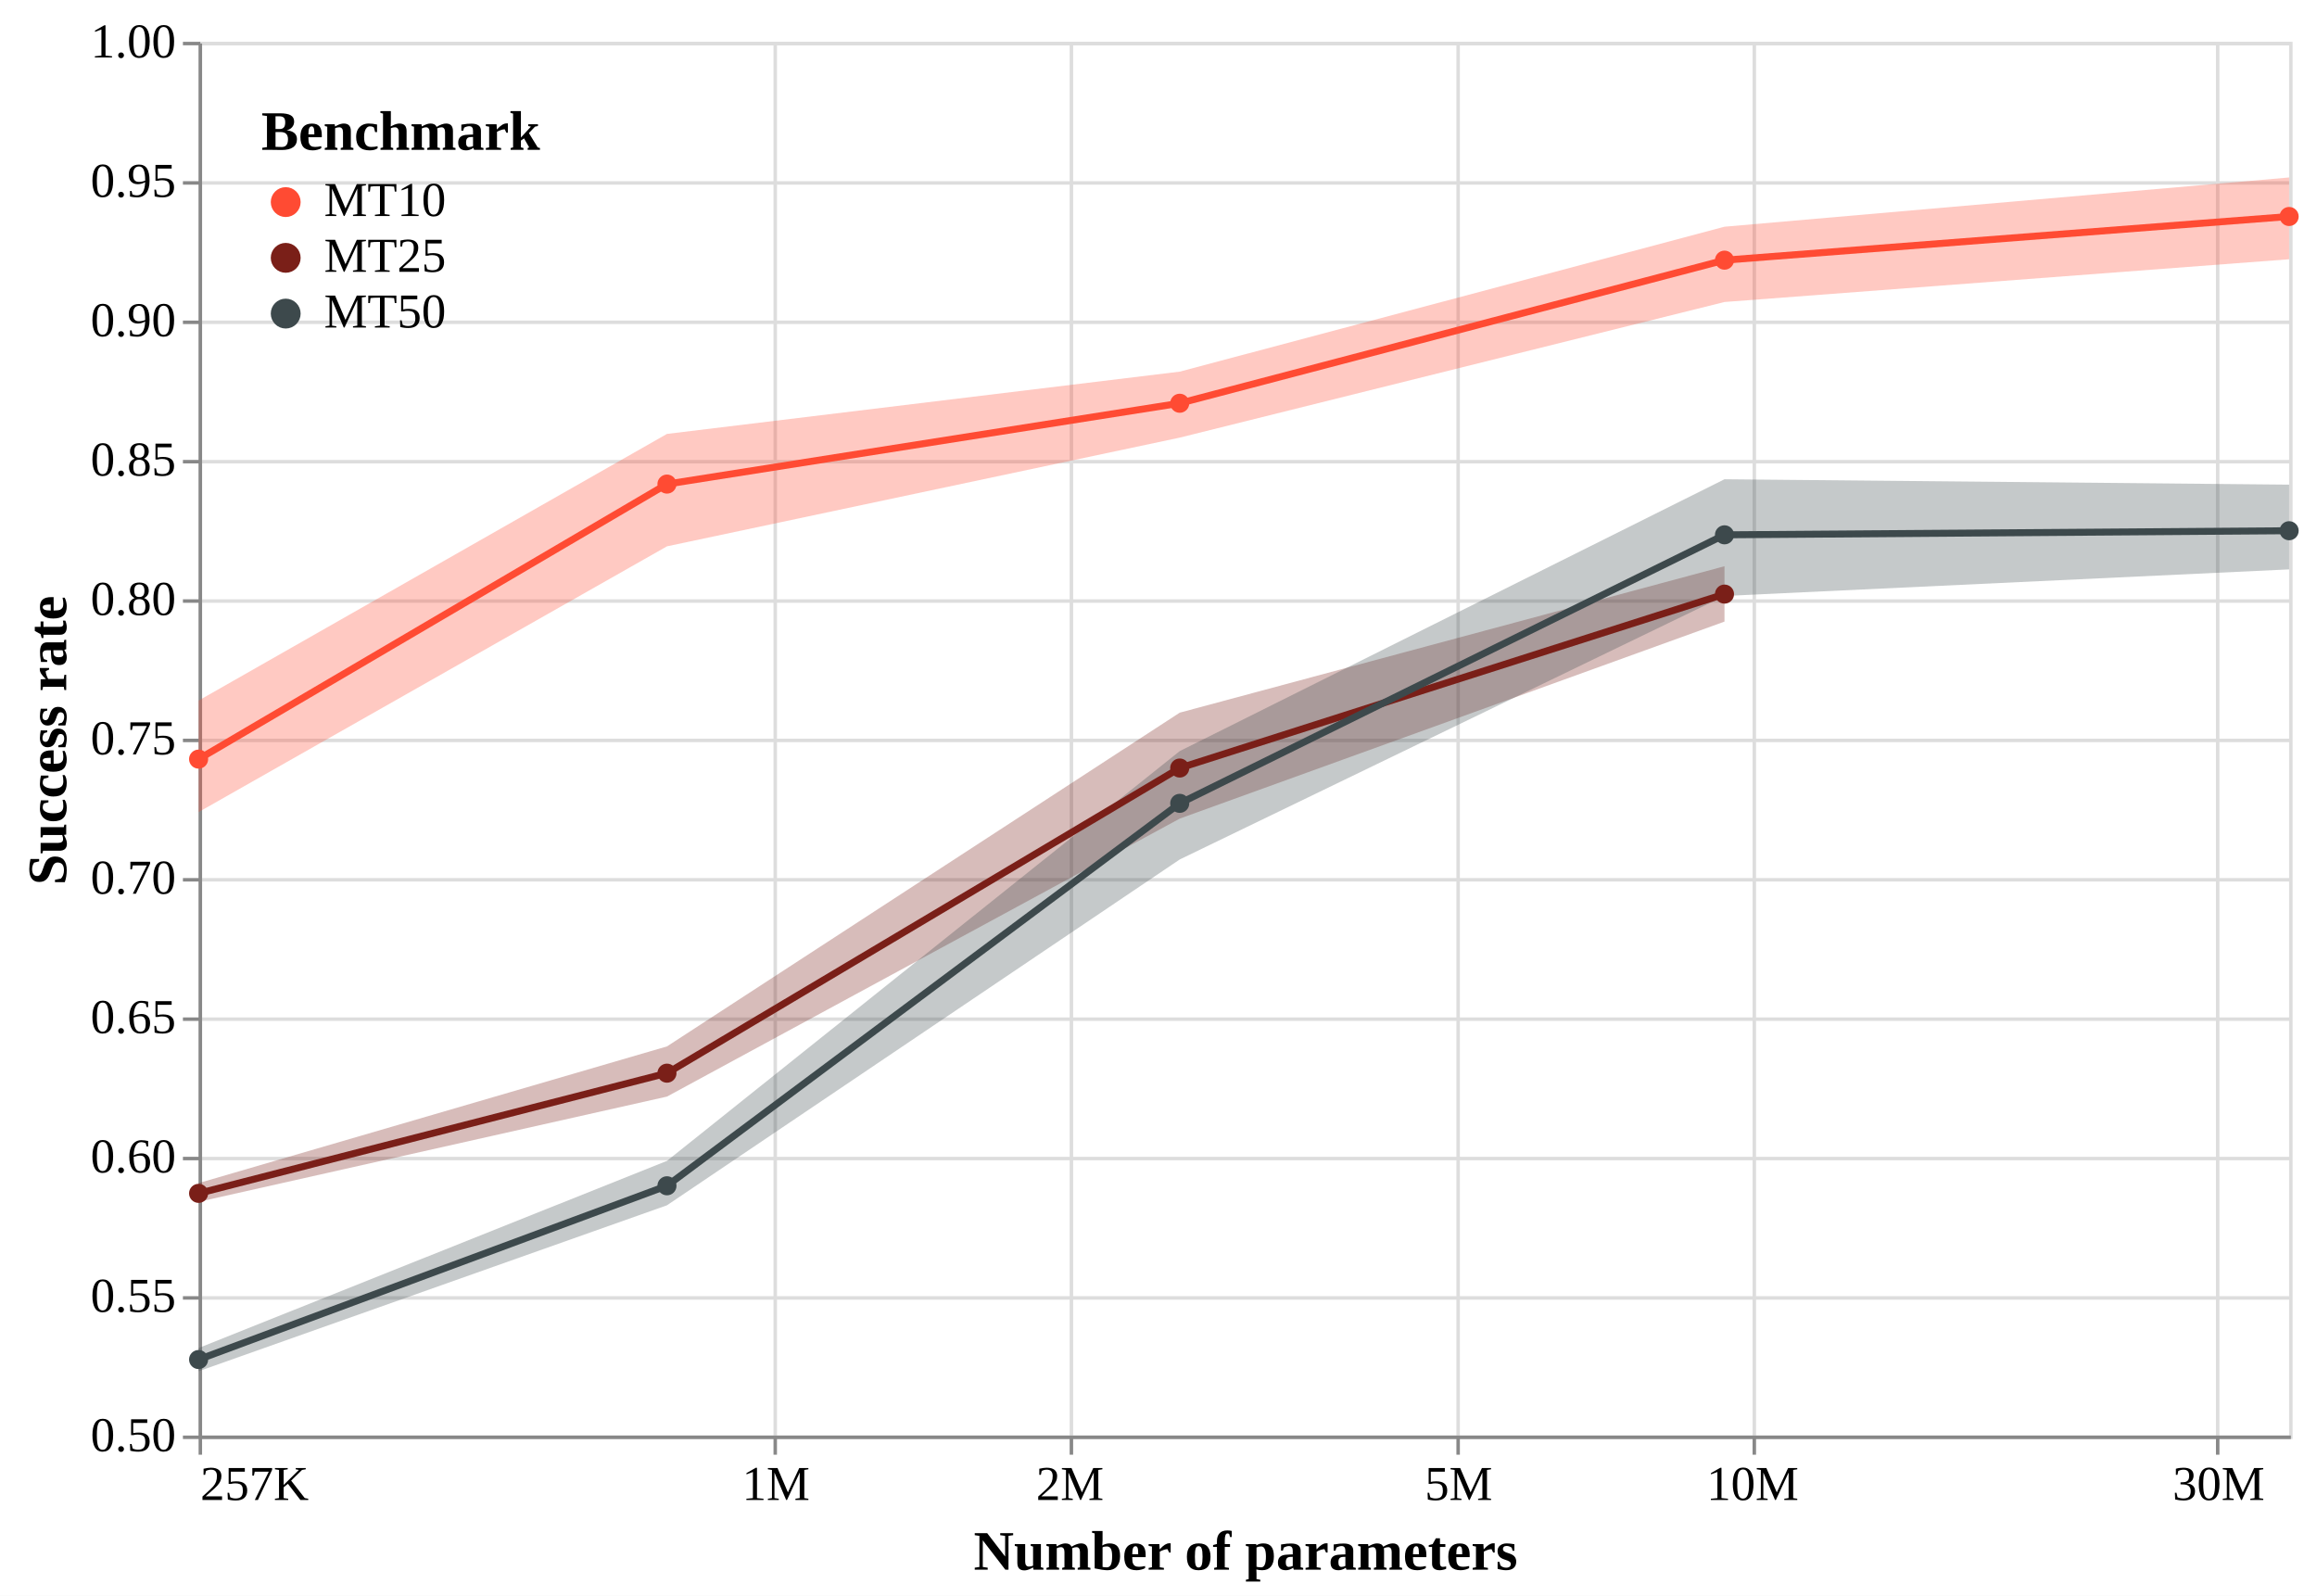
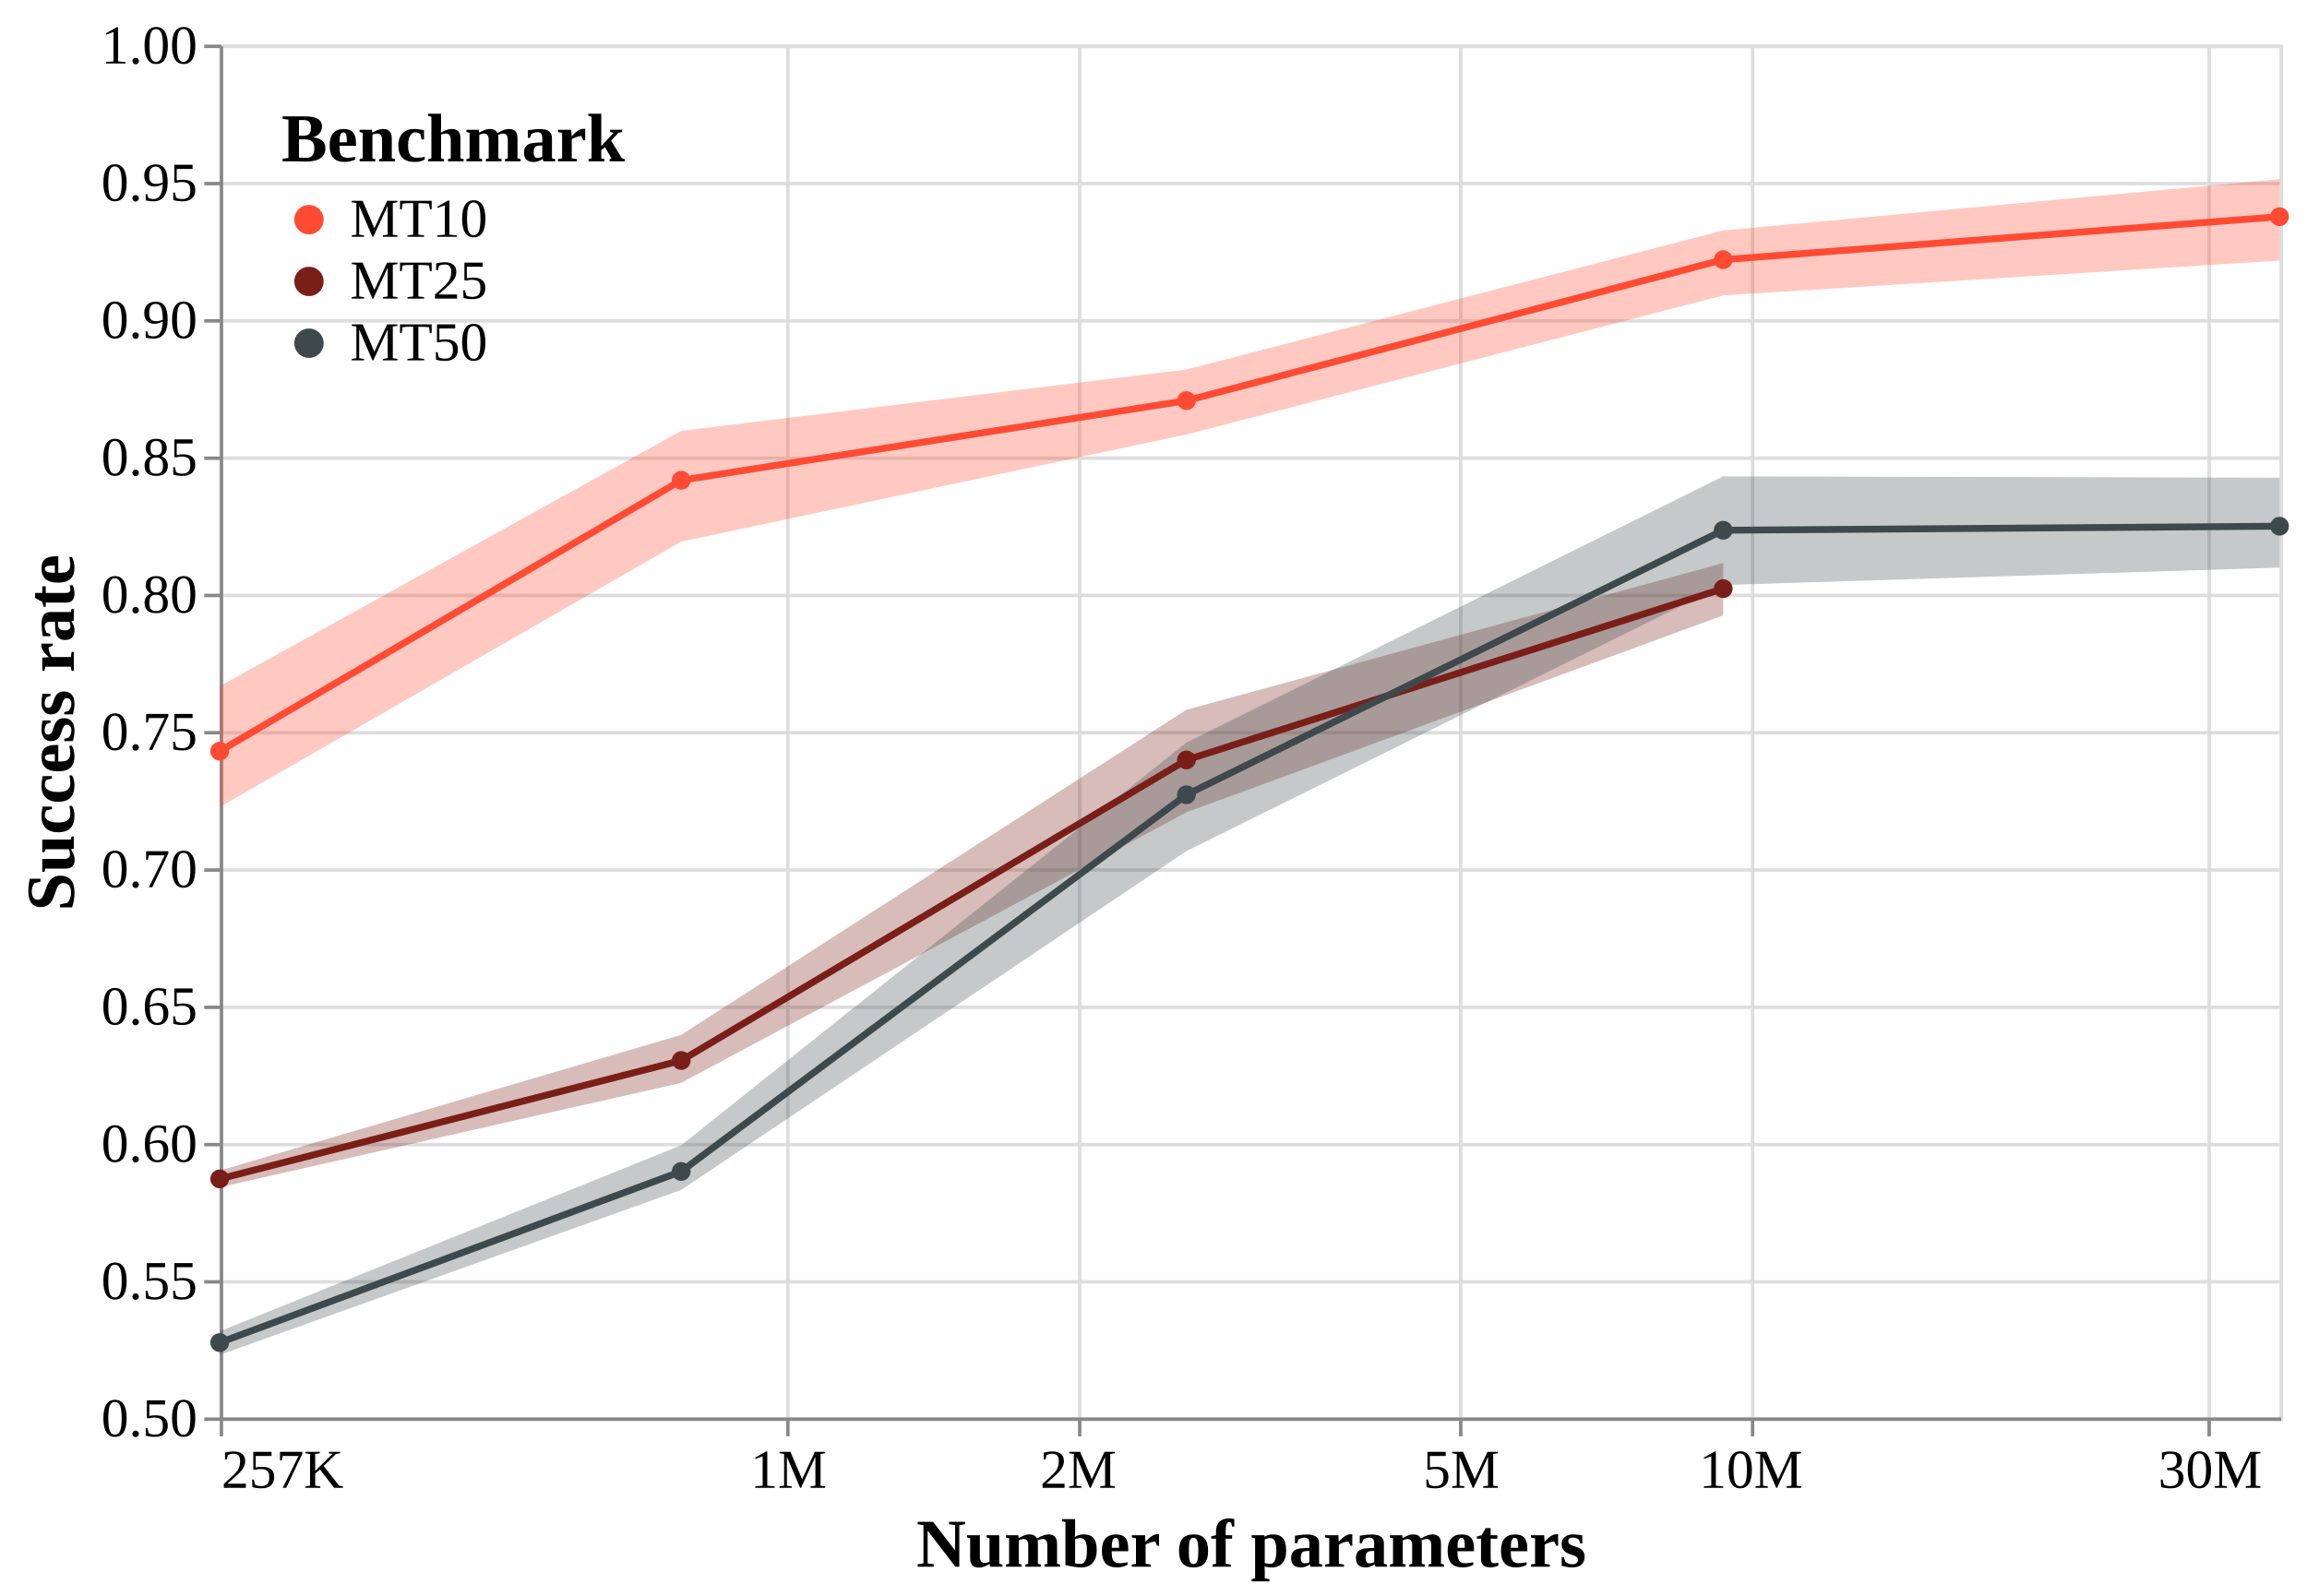
- <svg xmlns="http://www.w3.org/2000/svg" version="1.1" class="marks" width="665" height="458" viewBox="0 0 665 458">
-   <rect width="665" height="458" fill="white" />
-   <g fill="none" stroke-miterlimit="10" transform="translate(57,12)">
+ <svg xmlns="http://www.w3.org/2000/svg" version="1.1" class="marks" width="672" height="465" viewBox="0 0 672 465">
+   <rect width="672" height="465" fill="white" />
+   <g fill="none" stroke-miterlimit="10" transform="translate(64,13)">
    <g class="mark-group role-frame root" role="graphics-object" aria-roledescription="group mark container">
      <g transform="translate(0,0)">
        <path class="background" aria-hidden="true" d="M0.5,0.5h600v400h-600Z" stroke="#ddd" />
        <g>
          <g class="mark-group role-axis" aria-hidden="true">
            <g transform="translate(0.5,400.5)">
              <path class="background" aria-hidden="true" d="M0,0h0v0h0Z" pointer-events="none" />
              <g>
                <g class="mark-rule role-axis-grid" pointer-events="none">
                  <line transform="translate(0,-400)" x2="0" y2="400" stroke="#ddd" stroke-width="1" opacity="1" />
                  <line transform="translate(165,-400)" x2="0" y2="400" stroke="#ddd" stroke-width="1" opacity="1" />
                  <line transform="translate(250,-400)" x2="0" y2="400" stroke="#ddd" stroke-width="1" opacity="1" />
                  <line transform="translate(361,-400)" x2="0" y2="400" stroke="#ddd" stroke-width="1" opacity="1" />
                  <line transform="translate(446,-400)" x2="0" y2="400" stroke="#ddd" stroke-width="1" opacity="1" />
                  <line transform="translate(579,-400)" x2="0" y2="400" stroke="#ddd" stroke-width="1" opacity="1" />
                </g>
              </g>
              <path class="foreground" aria-hidden="true" d="" pointer-events="none" display="none" />
            </g>
          </g>
          <g class="mark-group role-axis" aria-hidden="true">
            <g transform="translate(0.5,0.5)">
              <path class="background" aria-hidden="true" d="M0,0h0v0h0Z" pointer-events="none" />
              <g>
                <g class="mark-rule role-axis-grid" pointer-events="none">
                  <line transform="translate(0,400)" x2="600" y2="0" stroke="#ddd" stroke-width="1" opacity="1" />
                  <line transform="translate(0,360)" x2="600" y2="0" stroke="#ddd" stroke-width="1" opacity="1" />
                  <line transform="translate(0,320)" x2="600" y2="0" stroke="#ddd" stroke-width="1" opacity="1" />
                  <line transform="translate(0,280)" x2="600" y2="0" stroke="#ddd" stroke-width="1" opacity="1" />
                  <line transform="translate(0,240)" x2="600" y2="0" stroke="#ddd" stroke-width="1" opacity="1" />
                  <line transform="translate(0,200)" x2="600" y2="0" stroke="#ddd" stroke-width="1" opacity="1" />
                  <line transform="translate(0,160)" x2="600" y2="0" stroke="#ddd" stroke-width="1" opacity="1" />
                  <line transform="translate(0,120)" x2="600" y2="0" stroke="#ddd" stroke-width="1" opacity="1" />
                  <line transform="translate(0,80)" x2="600" y2="0" stroke="#ddd" stroke-width="1" opacity="1" />
                  <line transform="translate(0,40)" x2="600" y2="0" stroke="#ddd" stroke-width="1" opacity="1" />
                  <line transform="translate(0,0)" x2="600" y2="0" stroke="#ddd" stroke-width="1" opacity="1" />
                </g>
              </g>
              <path class="foreground" aria-hidden="true" d="" pointer-events="none" display="none" />
            </g>
          </g>
          <g class="mark-group role-axis" role="graphics-symbol" aria-roledescription="axis" aria-label="X-axis titled 'Number of parameters' for a log scale with values from 257.424k to 35.570064M">
            <g transform="translate(0.5,400.5)">
              <path class="background" aria-hidden="true" d="M0,0h0v0h0Z" pointer-events="none" />
              <g>
                <g class="mark-rule role-axis-tick" pointer-events="none">
                  <line transform="translate(0,0)" x2="0" y2="5" stroke="#888" stroke-width="1" opacity="1" />
                  <line transform="translate(165,0)" x2="0" y2="5" stroke="#888" stroke-width="1" opacity="1" />
                  <line transform="translate(250,0)" x2="0" y2="5" stroke="#888" stroke-width="1" opacity="1" />
                  <line transform="translate(361,0)" x2="0" y2="5" stroke="#888" stroke-width="1" opacity="1" />
                  <line transform="translate(446,0)" x2="0" y2="5" stroke="#888" stroke-width="1" opacity="1" />
                  <line transform="translate(579,0)" x2="0" y2="5" stroke="#888" stroke-width="1" opacity="1" />
                </g>
                <g class="mark-text role-axis-label" pointer-events="none">
-                   <text text-anchor="start" transform="translate(0,18)" font-family="Times New Roman" font-size="14px" fill="#000" opacity="1">257K</text>
-                   <text text-anchor="middle" transform="translate(165.205,18)" font-family="Times New Roman" font-size="14px" fill="#000" opacity="1">1M</text>
-                   <text text-anchor="middle" transform="translate(249.5887,18)" font-family="Times New Roman" font-size="14px" fill="#000" opacity="1">2M</text>
-                   <text text-anchor="middle" transform="translate(361.138,18)" font-family="Times New Roman" font-size="14px" fill="#000" opacity="1">5M</text>
-                   <text text-anchor="middle" transform="translate(445.5217,18)" font-family="Times New Roman" font-size="14px" fill="#000" opacity="1">10M</text>
-                   <text text-anchor="middle" transform="translate(579.2668,18)" font-family="Times New Roman" font-size="14px" fill="#000" opacity="1">30M</text>
+                   <text text-anchor="start" transform="translate(0,20)" font-family="Times New Roman" font-size="16px" fill="#000" opacity="1">257K</text>
+                   <text text-anchor="middle" transform="translate(165.205,20)" font-family="Times New Roman" font-size="16px" fill="#000" opacity="1">1M</text>
+                   <text text-anchor="middle" transform="translate(249.5887,20)" font-family="Times New Roman" font-size="16px" fill="#000" opacity="1">2M</text>
+                   <text text-anchor="middle" transform="translate(361.138,20)" font-family="Times New Roman" font-size="16px" fill="#000" opacity="1">5M</text>
+                   <text text-anchor="middle" transform="translate(445.5217,20)" font-family="Times New Roman" font-size="16px" fill="#000" opacity="1">10M</text>
+                   <text text-anchor="middle" transform="translate(579.2668,20)" font-family="Times New Roman" font-size="16px" fill="#000" opacity="1">30M</text>
                </g>
                <g class="mark-rule role-axis-domain" pointer-events="none">
                  <line transform="translate(0,0)" x2="600" y2="0" stroke="#888" stroke-width="1" opacity="1" />
                </g>
                <g class="mark-text role-axis-title" pointer-events="none">
-                   <text text-anchor="middle" transform="translate(300,38)" font-family="Times New Roman" font-size="16px" font-weight="bold" fill="#000" opacity="1">Number of parameters</text>
+                   <text text-anchor="middle" transform="translate(300,43)" font-family="Times New Roman" font-size="20px" font-weight="bold" fill="#000" opacity="1">Number of parameters</text>
                </g>
              </g>
              <path class="foreground" aria-hidden="true" d="" pointer-events="none" display="none" />
            </g>
          </g>
          <g class="mark-group role-axis" role="graphics-symbol" aria-roledescription="axis" aria-label="Y-axis titled 'Success rate' for a linear scale with values from 0.5 to 1.0">
            <g transform="translate(0.5,0.5)">
              <path class="background" aria-hidden="true" d="M0,0h0v0h0Z" pointer-events="none" />
              <g>
                <g class="mark-rule role-axis-tick" pointer-events="none">
                  <line transform="translate(0,400)" x2="-5" y2="0" stroke="#888" stroke-width="1" opacity="1" />
                  <line transform="translate(0,360)" x2="-5" y2="0" stroke="#888" stroke-width="1" opacity="1" />
                  <line transform="translate(0,320)" x2="-5" y2="0" stroke="#888" stroke-width="1" opacity="1" />
                  <line transform="translate(0,280)" x2="-5" y2="0" stroke="#888" stroke-width="1" opacity="1" />
                  <line transform="translate(0,240)" x2="-5" y2="0" stroke="#888" stroke-width="1" opacity="1" />
                  <line transform="translate(0,200)" x2="-5" y2="0" stroke="#888" stroke-width="1" opacity="1" />
                  <line transform="translate(0,160)" x2="-5" y2="0" stroke="#888" stroke-width="1" opacity="1" />
                  <line transform="translate(0,120)" x2="-5" y2="0" stroke="#888" stroke-width="1" opacity="1" />
                  <line transform="translate(0,80)" x2="-5" y2="0" stroke="#888" stroke-width="1" opacity="1" />
                  <line transform="translate(0,40)" x2="-5" y2="0" stroke="#888" stroke-width="1" opacity="1" />
                  <line transform="translate(0,0)" x2="-5" y2="0" stroke="#888" stroke-width="1" opacity="1" />
                </g>
                <g class="mark-text role-axis-label" pointer-events="none">
-                   <text text-anchor="end" transform="translate(-7,404)" font-family="Times New Roman" font-size="14px" fill="#000" opacity="1">0.50</text>
-                   <text text-anchor="end" transform="translate(-7,364)" font-family="Times New Roman" font-size="14px" fill="#000" opacity="1">0.55</text>
-                   <text text-anchor="end" transform="translate(-7,324)" font-family="Times New Roman" font-size="14px" fill="#000" opacity="1">0.60</text>
-                   <text text-anchor="end" transform="translate(-7,284)" font-family="Times New Roman" font-size="14px" fill="#000" opacity="1">0.65</text>
-                   <text text-anchor="end" transform="translate(-7,244)" font-family="Times New Roman" font-size="14px" fill="#000" opacity="1">0.70</text>
-                   <text text-anchor="end" transform="translate(-7,204)" font-family="Times New Roman" font-size="14px" fill="#000" opacity="1">0.75</text>
-                   <text text-anchor="end" transform="translate(-7,164)" font-family="Times New Roman" font-size="14px" fill="#000" opacity="1">0.80</text>
-                   <text text-anchor="end" transform="translate(-7,124)" font-family="Times New Roman" font-size="14px" fill="#000" opacity="1">0.85</text>
-                   <text text-anchor="end" transform="translate(-7,84)" font-family="Times New Roman" font-size="14px" fill="#000" opacity="1">0.90</text>
-                   <text text-anchor="end" transform="translate(-7,44)" font-family="Times New Roman" font-size="14px" fill="#000" opacity="1">0.95</text>
-                   <text text-anchor="end" transform="translate(-7,4)" font-family="Times New Roman" font-size="14px" fill="#000" opacity="1">1.00</text>
+                   <text text-anchor="end" transform="translate(-7,405)" font-family="Times New Roman" font-size="16px" fill="#000" opacity="1">0.50</text>
+                   <text text-anchor="end" transform="translate(-7,365)" font-family="Times New Roman" font-size="16px" fill="#000" opacity="1">0.55</text>
+                   <text text-anchor="end" transform="translate(-7,325)" font-family="Times New Roman" font-size="16px" fill="#000" opacity="1">0.60</text>
+                   <text text-anchor="end" transform="translate(-7,285)" font-family="Times New Roman" font-size="16px" fill="#000" opacity="1">0.65</text>
+                   <text text-anchor="end" transform="translate(-7,245)" font-family="Times New Roman" font-size="16px" fill="#000" opacity="1">0.70</text>
+                   <text text-anchor="end" transform="translate(-7,205)" font-family="Times New Roman" font-size="16px" fill="#000" opacity="1">0.75</text>
+                   <text text-anchor="end" transform="translate(-7,165)" font-family="Times New Roman" font-size="16px" fill="#000" opacity="1">0.80</text>
+                   <text text-anchor="end" transform="translate(-7,125)" font-family="Times New Roman" font-size="16px" fill="#000" opacity="1">0.85</text>
+                   <text text-anchor="end" transform="translate(-7,85)" font-family="Times New Roman" font-size="16px" fill="#000" opacity="1">0.90</text>
+                   <text text-anchor="end" transform="translate(-7,45)" font-family="Times New Roman" font-size="16px" fill="#000" opacity="1">0.95</text>
+                   <text text-anchor="end" transform="translate(-7,5)" font-family="Times New Roman" font-size="16px" fill="#000" opacity="1">1.00</text>
                </g>
                <g class="mark-rule role-axis-domain" pointer-events="none">
                  <line transform="translate(0,400)" x2="0" y2="-400" stroke="#888" stroke-width="1" opacity="1" />
                </g>
                <g class="mark-text role-axis-title" pointer-events="none">
-                   <text text-anchor="middle" transform="translate(-35.5,200) rotate(-90) translate(0,-3)" font-family="Times New Roman" font-size="16px" font-weight="bold" fill="#000" opacity="1">Success rate</text>
+                   <text text-anchor="middle" transform="translate(-39,200) rotate(-90) translate(0,-4)" font-family="Times New Roman" font-size="20px" font-weight="bold" fill="#000" opacity="1">Success rate</text>
                </g>
              </g>
              <path class="foreground" aria-hidden="true" d="" pointer-events="none" display="none" />
            </g>
          </g>
          <g class="mark-group role-scope layer_0_layer_0_pathgroup" role="graphics-object" aria-roledescription="group mark container">
            <g transform="translate(0,0)">
              <path class="background" aria-hidden="true" d="M0,0h600v400h-600Z" />
              <g>
                <g class="mark-area role-mark layer_0_layer_0_marks" role="graphics-object" aria-roledescription="area mark container">
-                   <path aria-label="Number of parameters: 257.424k; Success rate: 0.723666666667; upper_Success rate: 0.763675; Benchmark: MT10; Ci1 of Success rate: 0.763675; Ci0 of Success rate: 0.723666666667; Mean of Success rate: 0.742666666667" role="graphics-symbol" aria-roledescription="errorband" d="M0,221.067L134.424,144.8L281.593,113.6L437.945,74.673L600,62.407L600,38.933L437.945,53.067L281.593,94.66L134.424,112.533L0,189.06Z" fill="#FF4B33" opacity="0.3" />
+                   <path aria-label="Number of parameters: 257.424k; Success rate: 0.722325; upper_Success rate: 0.766333333333; Benchmark: MT10; Ci1 of Success rate: 0.766333333333; Ci0 of Success rate: 0.722325; Mean of Success rate: 0.742666666667" role="graphics-symbol" aria-roledescription="errorband" d="M0,222.14L134.424,144.8L281.593,113.6L437.945,73.067L600,62.933L600,39.2L437.945,54.133L281.593,94.667L134.424,112.533L0,186.933Z" fill="#FF4B33" opacity="0.3" />
                </g>
              </g>
              <path class="foreground" aria-hidden="true" d="" display="none" />
            </g>
            <g transform="translate(0,0)">
              <path class="background" aria-hidden="true" d="M0,0h600v400h-600Z" />
              <g>
                <g class="mark-area role-mark layer_0_layer_0_marks" role="graphics-object" aria-roledescription="area mark container">
-                   <path aria-label="Number of parameters: 257.424k; Success rate: 0.58384; upper_Success rate: 0.59056; Benchmark: MT25; Ci1 of Success rate: 0.59056; Ci0 of Success rate: 0.58384; Mean of Success rate: 0.58688" role="graphics-symbol" aria-roledescription="errorband" d="M0,332.928L134.424,302.723L281.593,222.941L437.945,166.4L437.945,150.507L281.593,192.533L134.424,288.32L0,327.552Z" fill="#7A1F18" opacity="0.3" />
+                   <path aria-label="Number of parameters: 257.424k; Success rate: 0.58384; upper_Success rate: 0.58992; Benchmark: MT25; Ci1 of Success rate: 0.58992; Ci0 of Success rate: 0.58384; Mean of Success rate: 0.58688" role="graphics-symbol" aria-roledescription="errorband" d="M0,332.928L134.424,302.512L281.593,223.68L437.945,166.293L437.945,151.04L281.593,193.808L134.424,288.531L0,328.064Z" fill="#7A1F18" opacity="0.3" />
                </g>
              </g>
              <path class="foreground" aria-hidden="true" d="" display="none" />
            </g>
            <g transform="translate(0,0)">
              <path class="background" aria-hidden="true" d="M0,0h600v400h-600Z" />
              <g>
                <g class="mark-area role-mark layer_0_layer_0_marks" role="graphics-object" aria-roledescription="area mark container">
-                   <path aria-label="Number of parameters: 257.424k; Success rate: 0.523066666667; upper_Success rate: 0.5314; Benchmark: MT50; Ci1 of Success rate: 0.5314; Ci0 of Success rate: 0.523066666667; Mean of Success rate: 0.527266666667" role="graphics-symbol" aria-roledescription="errorband" d="M0,381.547L134.424,333.92L281.593,234.667L437.945,159.04L600,151.413L600,127.093L437.945,125.547L281.593,203.568L134.424,321.173L0,374.88Z" fill="#3D494C" opacity="0.3" />
+                   <path aria-label="Number of parameters: 257.424k; Success rate: 0.5228; upper_Success rate: 0.5314; Benchmark: MT50; Ci1 of Success rate: 0.5314; Ci0 of Success rate: 0.5228; Mean of Success rate: 0.527266666667" role="graphics-symbol" aria-roledescription="errorband" d="M0,381.76L134.424,333.708L281.593,234.987L437.945,157.455L600,152.373L600,126.187L437.945,125.8L281.593,203.36L134.424,320.693L0,374.88Z" fill="#3D494C" opacity="0.3" />
                </g>
              </g>
              <path class="foreground" aria-hidden="true" d="" display="none" />
            </g>
          </g>
          <g class="mark-group role-scope layer_1_layer_0_pathgroup" role="graphics-object" aria-roledescription="group mark container">
            <g transform="translate(0,0)">
              <path class="background" aria-hidden="true" d="M0,0h600v400h-600Z" />
              <g>
                <g class="mark-line role-mark layer_1_layer_0_marks" role="graphics-object" aria-roledescription="line mark container">
                  <path aria-label="Number of parameters: 257.424k; Success rate: 0.742666666667; Benchmark: MT10" role="graphics-symbol" aria-roledescription="line mark" d="M0,205.867L134.424,126.933L281.593,103.733L437.945,62.667L600,50.133" stroke="#FF4B33" stroke-width="2" />
                </g>
              </g>
              <path class="foreground" aria-hidden="true" d="" display="none" />
            </g>
            <g transform="translate(0,0)">
              <path class="background" aria-hidden="true" d="M0,0h600v400h-600Z" />
              <g>
                <g class="mark-line role-mark layer_1_layer_0_marks" role="graphics-object" aria-roledescription="line mark container">
                  <path aria-label="Number of parameters: 257.424k; Success rate: 0.58688; Benchmark: MT25" role="graphics-symbol" aria-roledescription="line mark" d="M0,330.496L134.424,296L281.593,208.427L437.945,158.507" stroke="#7A1F18" stroke-width="2" />
                </g>
              </g>
              <path class="foreground" aria-hidden="true" d="" display="none" />
            </g>
            <g transform="translate(0,0)">
              <path class="background" aria-hidden="true" d="M0,0h600v400h-600Z" />
              <g>
                <g class="mark-line role-mark layer_1_layer_0_marks" role="graphics-object" aria-roledescription="line mark container">
                  <path aria-label="Number of parameters: 257.424k; Success rate: 0.527266666667; Benchmark: MT50" role="graphics-symbol" aria-roledescription="line mark" d="M0,378.187L134.424,328.32L281.593,218.56L437.945,141.493L600,140.32" stroke="#3D494C" stroke-width="2" />
                </g>
              </g>
              <path class="foreground" aria-hidden="true" d="" display="none" />
            </g>
          </g>
          <g class="mark-symbol role-mark layer_1_layer_1_marks" role="graphics-object" aria-roledescription="symbol mark container">
            <path aria-label="Number of parameters: 257.424k; Success rate: 0.742666666667; Benchmark: MT10" role="graphics-symbol" aria-roledescription="point" transform="translate(0,205.8667)" d="M2.739,0A2.739,2.739,0,1,1,-2.739,0A2.739,2.739,0,1,1,2.739,0" fill="#FF4B33" stroke-width="2" opacity="1" />
            <path aria-label="Number of parameters: 257.424k; Success rate: 0.58688; Benchmark: MT25" role="graphics-symbol" aria-roledescription="point" transform="translate(0,330.496)" d="M2.739,0A2.739,2.739,0,1,1,-2.739,0A2.739,2.739,0,1,1,2.739,0" fill="#7A1F18" stroke-width="2" opacity="1" />
            <path aria-label="Number of parameters: 257.424k; Success rate: 0.527266666667; Benchmark: MT50" role="graphics-symbol" aria-roledescription="point" transform="translate(0,378.1867)" d="M2.739,0A2.739,2.739,0,1,1,-2.739,0A2.739,2.739,0,1,1,2.739,0" fill="#3D494C" stroke-width="2" opacity="1" />
            <path aria-label="Number of parameters: 776.592k; Success rate: 0.841333333333; Benchmark: MT10" role="graphics-symbol" aria-roledescription="point" transform="translate(134.4242,126.9333)" d="M2.739,0A2.739,2.739,0,1,1,-2.739,0A2.739,2.739,0,1,1,2.739,0" fill="#FF4B33" stroke-width="2" opacity="1" />
            <path aria-label="Number of parameters: 776.592k; Success rate: 0.63; Benchmark: MT25" role="graphics-symbol" aria-roledescription="point" transform="translate(134.4242,296)" d="M2.739,0A2.739,2.739,0,1,1,-2.739,0A2.739,2.739,0,1,1,2.739,0" fill="#7A1F18" stroke-width="2" opacity="1" />
            <path aria-label="Number of parameters: 776.592k; Success rate: 0.5896; Benchmark: MT50" role="graphics-symbol" aria-roledescription="point" transform="translate(134.4242,328.32)" d="M2.739,0A2.739,2.739,0,1,1,-2.739,0A2.739,2.739,0,1,1,2.739,0" fill="#3D494C" stroke-width="2" opacity="1" />
            <path aria-label="Number of parameters: 2.60136M; Success rate: 0.870333333333; Benchmark: MT10" role="graphics-symbol" aria-roledescription="point" transform="translate(281.5926,103.7333)" d="M2.739,0A2.739,2.739,0,1,1,-2.739,0A2.739,2.739,0,1,1,2.739,0" fill="#FF4B33" stroke-width="2" opacity="1" />
            <path aria-label="Number of parameters: 2.60136M; Success rate: 0.739466666667; Benchmark: MT25" role="graphics-symbol" aria-roledescription="point" transform="translate(281.5926,208.4267)" d="M2.739,0A2.739,2.739,0,1,1,-2.739,0A2.739,2.739,0,1,1,2.739,0" fill="#7A1F18" stroke-width="2" opacity="1" />
            <path aria-label="Number of parameters: 2.60136M; Success rate: 0.7268; Benchmark: MT50" role="graphics-symbol" aria-roledescription="point" transform="translate(281.5926,218.56)" d="M2.739,0A2.739,2.739,0,1,1,-2.739,0A2.739,2.739,0,1,1,2.739,0" fill="#3D494C" stroke-width="2" opacity="1" />
            <path aria-label="Number of parameters: 9.39662M; Success rate: 0.921666666667; Benchmark: MT10" role="graphics-symbol" aria-roledescription="point" transform="translate(437.9453,62.66667)" d="M2.739,0A2.739,2.739,0,1,1,-2.739,0A2.739,2.739,0,1,1,2.739,0" fill="#FF4B33" stroke-width="2" opacity="1" />
            <path aria-label="Number of parameters: 9.39662M; Success rate: 0.801866666667; Benchmark: MT25" role="graphics-symbol" aria-roledescription="point" transform="translate(437.9453,158.5067)" d="M2.739,0A2.739,2.739,0,1,1,-2.739,0A2.739,2.739,0,1,1,2.739,0" fill="#7A1F18" stroke-width="2" opacity="1" />
            <path aria-label="Number of parameters: 9.39662M; Success rate: 0.823133333333; Benchmark: MT50" role="graphics-symbol" aria-roledescription="point" transform="translate(437.9453,141.4933)" d="M2.739,0A2.739,2.739,0,1,1,-2.739,0A2.739,2.739,0,1,1,2.739,0" fill="#3D494C" stroke-width="2" opacity="1" />
            <path aria-label="Number of parameters: 35.5701M; Success rate: 0.937333333333; Benchmark: MT10" role="graphics-symbol" aria-roledescription="point" transform="translate(600,50.13333)" d="M2.739,0A2.739,2.739,0,1,1,-2.739,0A2.739,2.739,0,1,1,2.739,0" fill="#FF4B33" stroke-width="2" opacity="1" />
            <path aria-label="Number of parameters: 35.5701M; Success rate: 0.8246; Benchmark: MT50" role="graphics-symbol" aria-roledescription="point" transform="translate(600,140.32)" d="M2.739,0A2.739,2.739,0,1,1,-2.739,0A2.739,2.739,0,1,1,2.739,0" fill="#3D494C" stroke-width="2" opacity="1" />
          </g>
          <g class="mark-group role-legend" role="graphics-symbol" aria-roledescription="legend" aria-label="Symbol legend titled 'Benchmark' for fill color and stroke color with 3 values: MT10, MT25, MT50">
            <g transform="translate(18,18)">
-               <path class="background" aria-hidden="true" d="M0,0h80v67h-80Z" pointer-events="none" />
+               <path class="background" aria-hidden="true" d="M0,0h100v77h-100Z" pointer-events="none" />
              <g>
                <g class="mark-group role-legend-entry">
-                   <g transform="translate(0,21)">
+                   <g transform="translate(0,25)">
                    <path class="background" aria-hidden="true" d="M0,0h0v0h0Z" pointer-events="none" />
                    <g>
                      <g class="mark-group role-scope" role="graphics-object" aria-roledescription="group mark container">
                        <g transform="translate(0,0)">
-                           <path class="background" aria-hidden="true" d="M0,0h53v14h-53Z" pointer-events="none" opacity="1" />
+                           <path class="background" aria-hidden="true" d="M0,0h60v16h-60Z" pointer-events="none" opacity="1" />
                          <g>
                            <g class="mark-symbol role-legend-symbol" pointer-events="none">
-                               <path transform="translate(7,7)" d="M3.536,0A3.536,3.536,0,1,1,-3.536,0A3.536,3.536,0,1,1,3.536,0" fill="#FF4B33" stroke="#FF4B33" stroke-width="1.5" opacity="1" />
+                               <path transform="translate(8,8)" d="M3.536,0A3.536,3.536,0,1,1,-3.536,0A3.536,3.536,0,1,1,3.536,0" fill="#FF4B33" stroke="#FF4B33" stroke-width="1.5" opacity="1" />
                            </g>
                            <g class="mark-text role-legend-label" pointer-events="none">
-                               <text text-anchor="start" transform="translate(18,11)" font-family="Times New Roman" font-size="14px" fill="#000" opacity="1">MT10</text>
+                               <text text-anchor="start" transform="translate(20,13)" font-family="Times New Roman" font-size="16px" fill="#000" opacity="1">MT10</text>
                            </g>
                          </g>
                          <path class="foreground" aria-hidden="true" d="" pointer-events="none" display="none" />
                        </g>
-                         <g transform="translate(0,16)">
-                           <path class="background" aria-hidden="true" d="M0,0h53v14h-53Z" pointer-events="none" opacity="1" />
+                         <g transform="translate(0,18)">
+                           <path class="background" aria-hidden="true" d="M0,0h60v16h-60Z" pointer-events="none" opacity="1" />
                          <g>
                            <g class="mark-symbol role-legend-symbol" pointer-events="none">
-                               <path transform="translate(7,7)" d="M3.536,0A3.536,3.536,0,1,1,-3.536,0A3.536,3.536,0,1,1,3.536,0" fill="#7A1F18" stroke="#7A1F18" stroke-width="1.5" opacity="1" />
+                               <path transform="translate(8,8)" d="M3.536,0A3.536,3.536,0,1,1,-3.536,0A3.536,3.536,0,1,1,3.536,0" fill="#7A1F18" stroke="#7A1F18" stroke-width="1.5" opacity="1" />
                            </g>
                            <g class="mark-text role-legend-label" pointer-events="none">
-                               <text text-anchor="start" transform="translate(18,11)" font-family="Times New Roman" font-size="14px" fill="#000" opacity="1">MT25</text>
+                               <text text-anchor="start" transform="translate(20,13)" font-family="Times New Roman" font-size="16px" fill="#000" opacity="1">MT25</text>
                            </g>
                          </g>
                          <path class="foreground" aria-hidden="true" d="" pointer-events="none" display="none" />
                        </g>
-                         <g transform="translate(0,32)">
-                           <path class="background" aria-hidden="true" d="M0,0h53v14h-53Z" pointer-events="none" opacity="1" />
+                         <g transform="translate(0,36)">
+                           <path class="background" aria-hidden="true" d="M0,0h60v16h-60Z" pointer-events="none" opacity="1" />
                          <g>
                            <g class="mark-symbol role-legend-symbol" pointer-events="none">
-                               <path transform="translate(7,7)" d="M3.536,0A3.536,3.536,0,1,1,-3.536,0A3.536,3.536,0,1,1,3.536,0" fill="#3D494C" stroke="#3D494C" stroke-width="1.5" opacity="1" />
+                               <path transform="translate(8,8)" d="M3.536,0A3.536,3.536,0,1,1,-3.536,0A3.536,3.536,0,1,1,3.536,0" fill="#3D494C" stroke="#3D494C" stroke-width="1.5" opacity="1" />
                            </g>
                            <g class="mark-text role-legend-label" pointer-events="none">
-                               <text text-anchor="start" transform="translate(18,11)" font-family="Times New Roman" font-size="14px" fill="#000" opacity="1">MT50</text>
+                               <text text-anchor="start" transform="translate(20,13)" font-family="Times New Roman" font-size="16px" fill="#000" opacity="1">MT50</text>
                            </g>
                          </g>
                          <path class="foreground" aria-hidden="true" d="" pointer-events="none" display="none" />
                        </g>
                      </g>
                    </g>
                    <path class="foreground" aria-hidden="true" d="" pointer-events="none" display="none" />
                  </g>
                </g>
                <g class="mark-text role-legend-title" pointer-events="none">
-                   <text text-anchor="start" transform="translate(0,13)" font-family="Times New Roman" font-size="16px" font-weight="bold" fill="#000" opacity="1">Benchmark</text>
+                   <text text-anchor="start" transform="translate(0,16)" font-family="Times New Roman" font-size="20px" font-weight="bold" fill="#000" opacity="1">Benchmark</text>
                </g>
              </g>
              <path class="foreground" aria-hidden="true" d="" pointer-events="none" display="none" />
            </g>
          </g>
        </g>
        <path class="foreground" aria-hidden="true" d="" display="none" />
      </g>
    </g>
  </g>
</svg>
